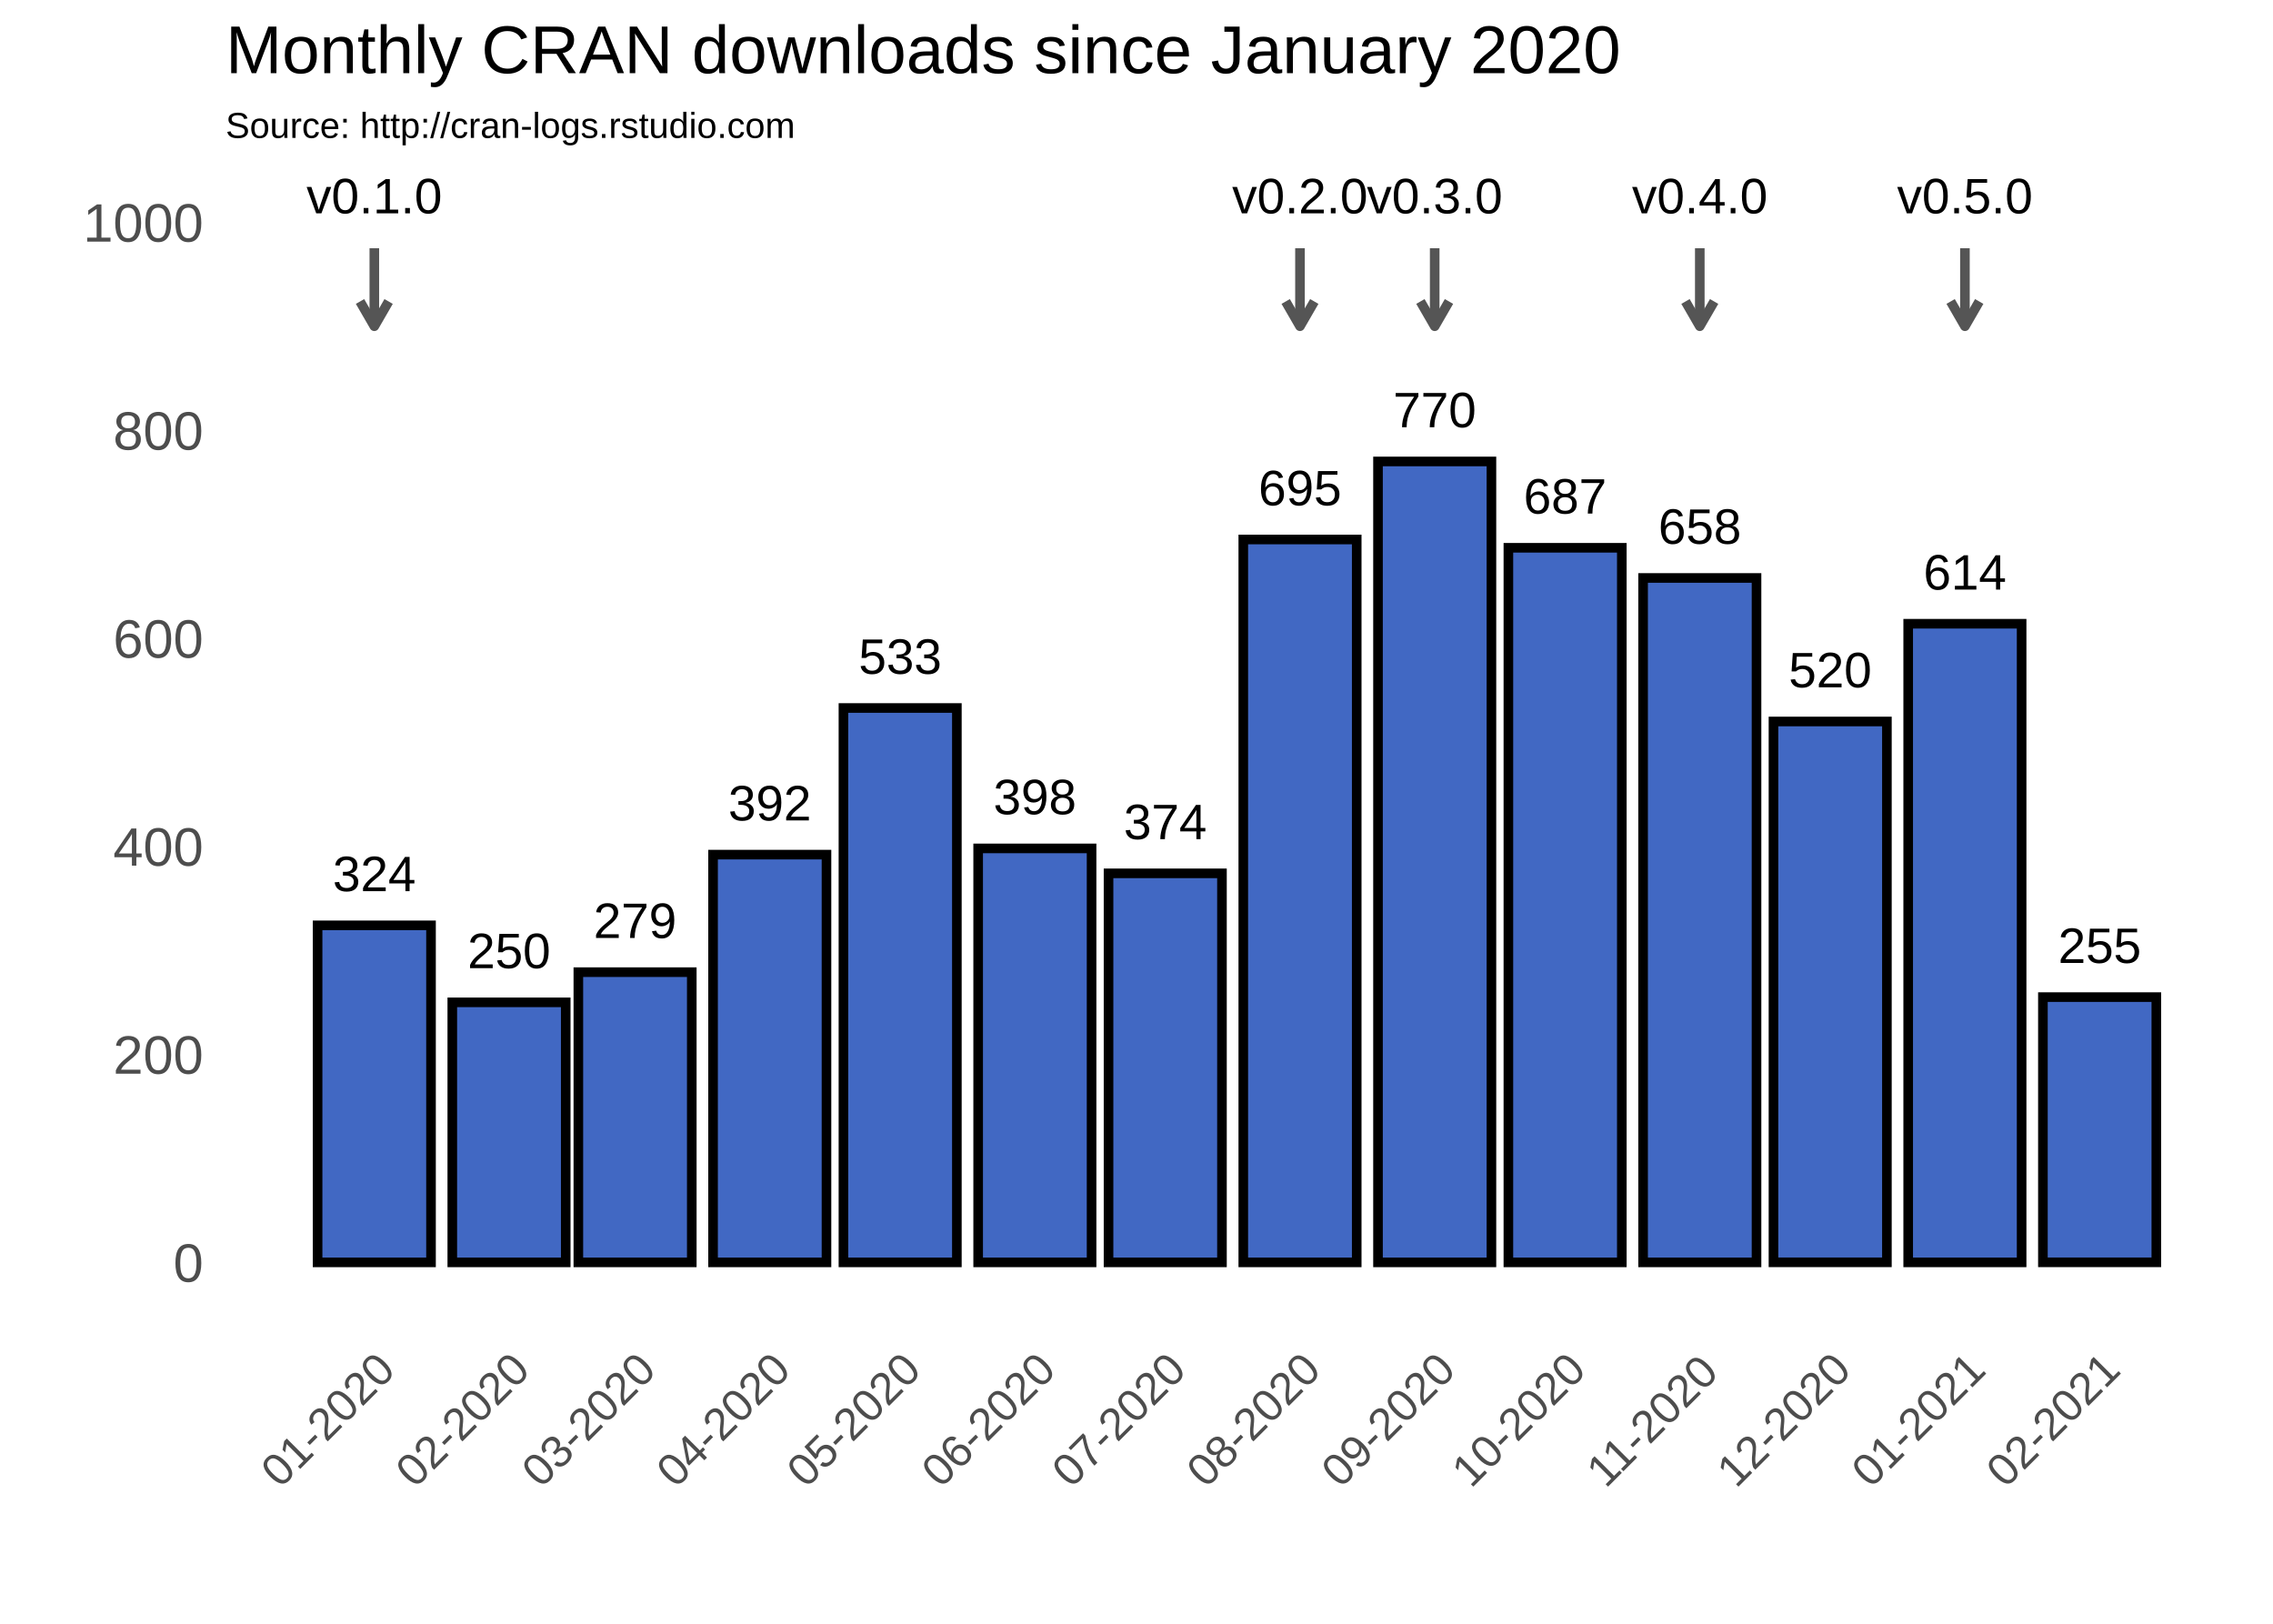
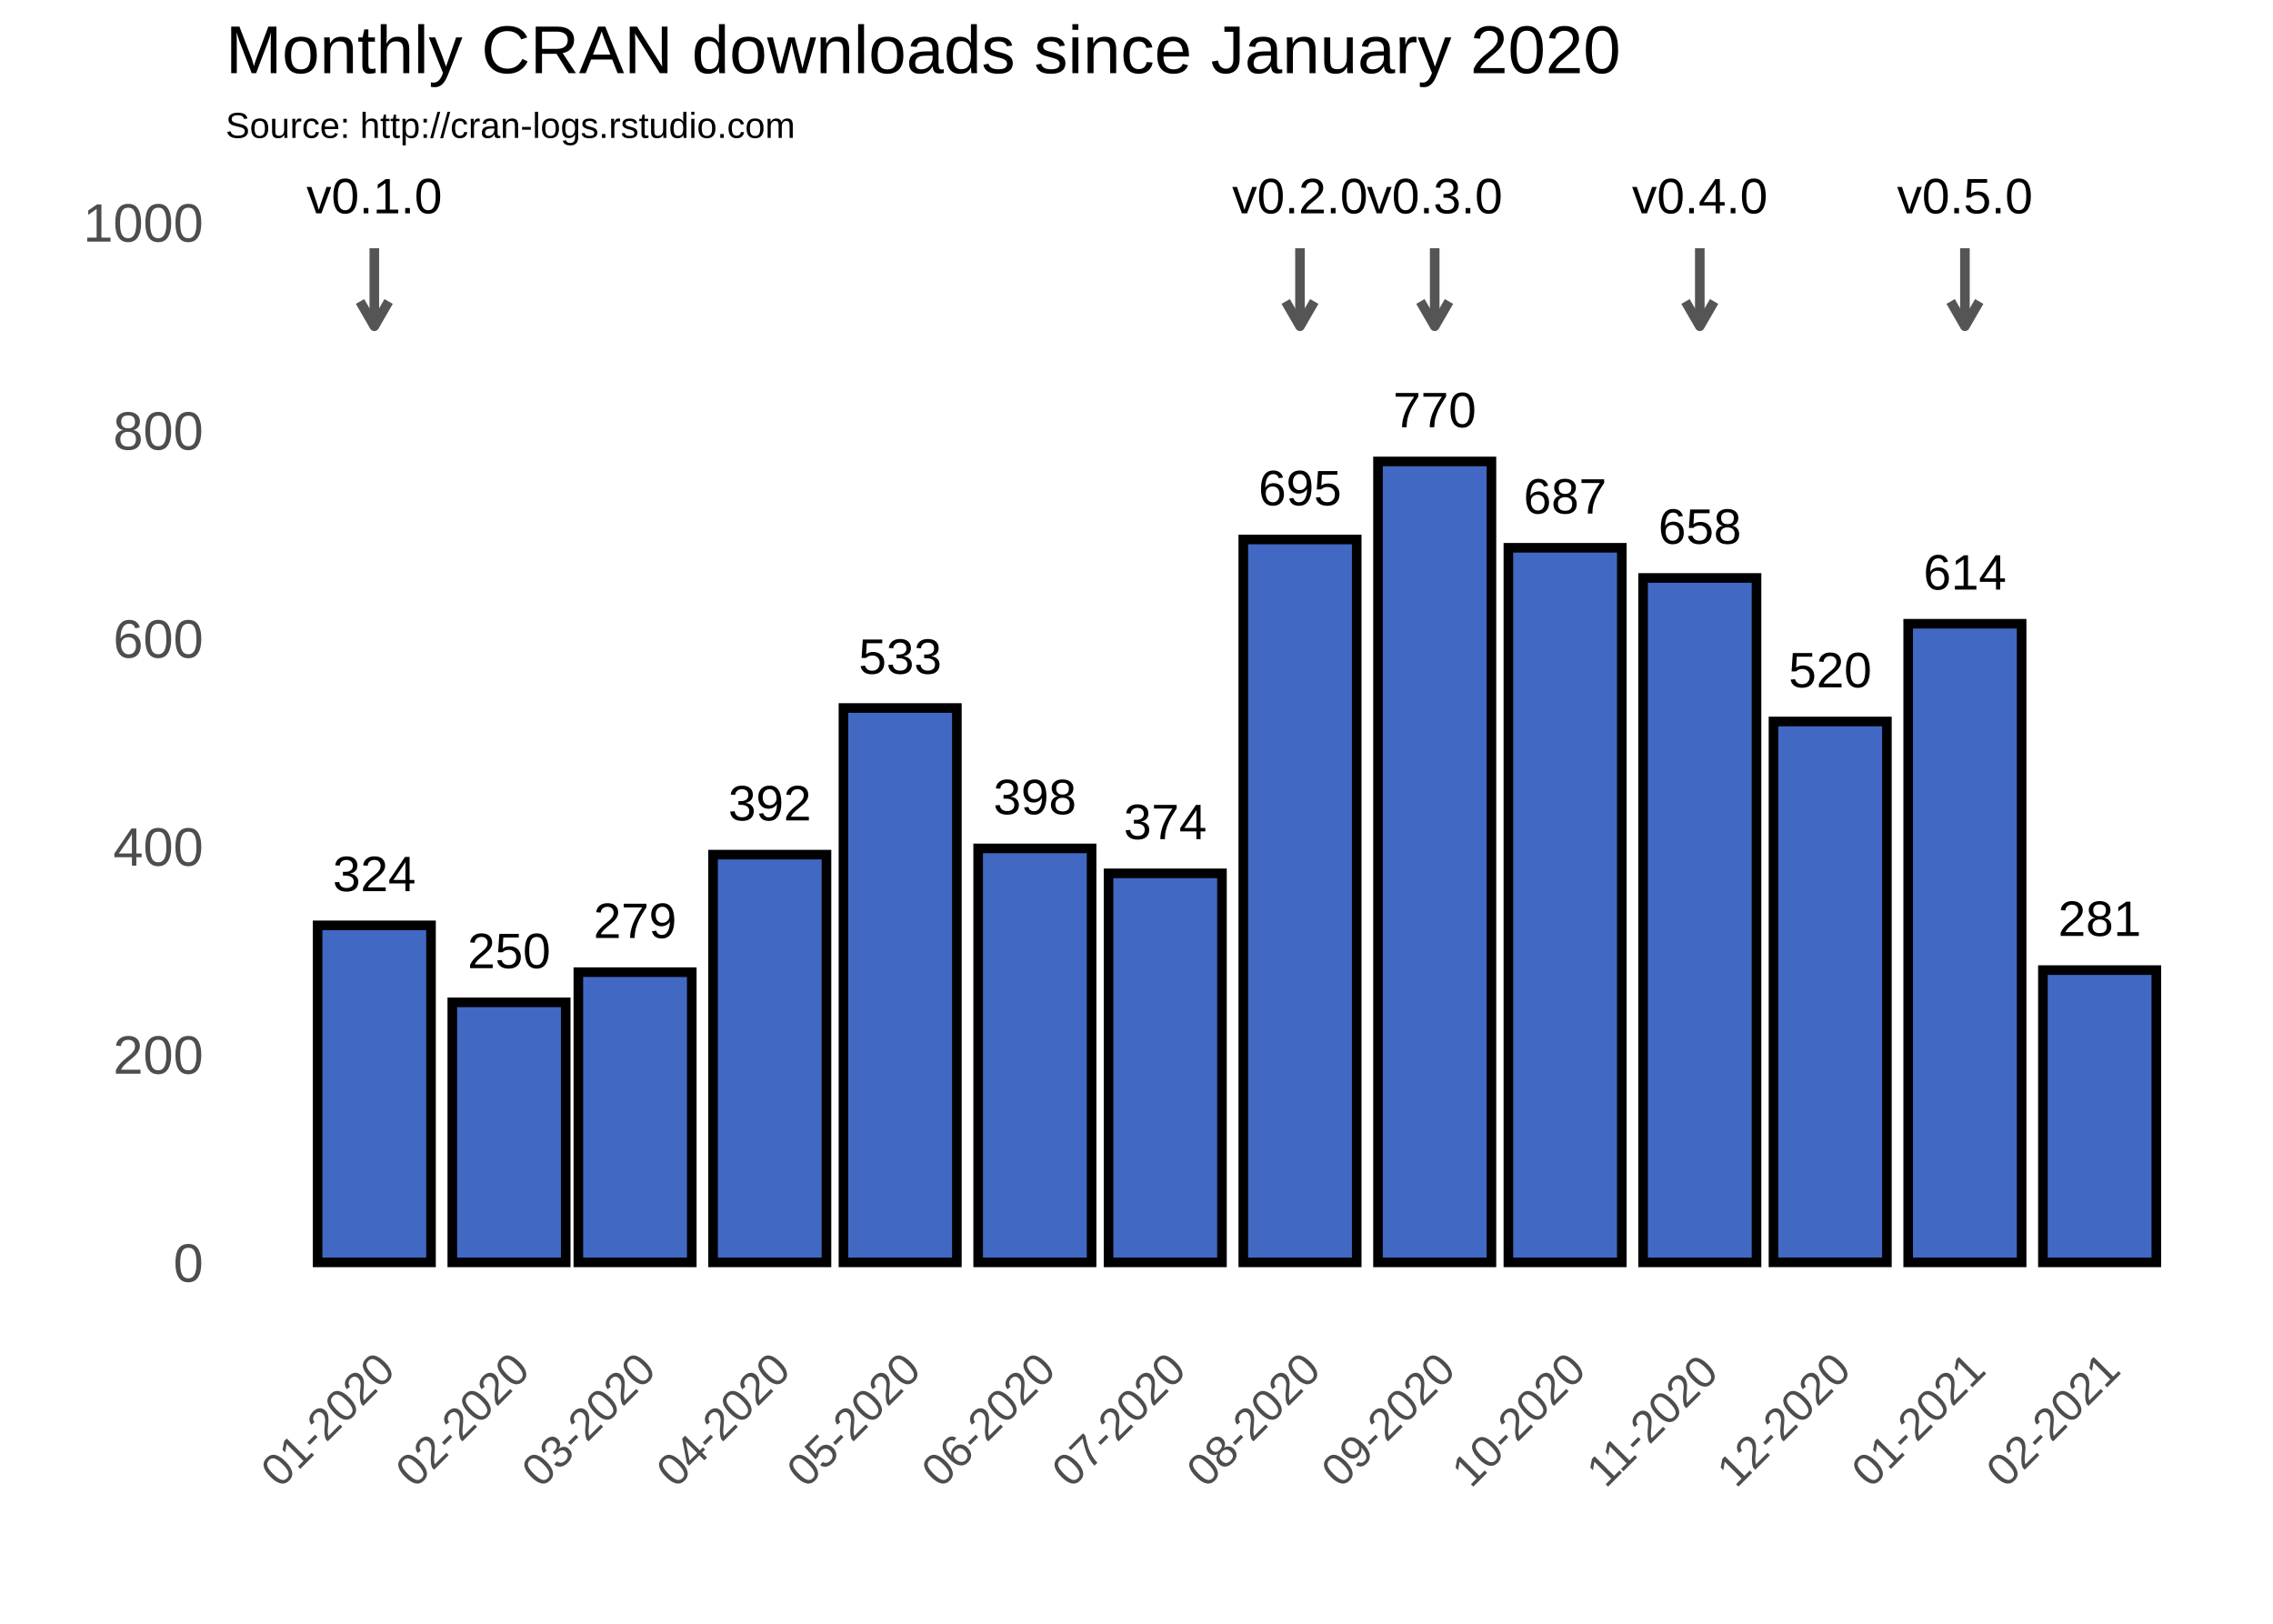
<svg xmlns="http://www.w3.org/2000/svg" viewBox="0 0 504.00 360.00">
  <defs>
    <style type="text/css">
    line, polyline, polygon, path, rect, circle {
      fill: none;
      stroke: #000000;
      stroke-linecap: round;
      stroke-linejoin: round;
      stroke-miterlimit: 10.00;
    }
  </style>
  </defs>
  <rect width="100%" height="100%" style="stroke: none; fill: #FFFFFF;" />
  <rect x="0.00" y="0" width="504.00" height="360.00" style="stroke-width: 1.07; stroke: #FFFFFF; fill: #FFFFFF;" />
  <defs>
    <clipPath id="cpNTAuMDN8NDk4LjUyfDI5MS40MXwzNy43NA==">
      <rect x="50.03" y="37.74" width="448.49" height="253.67" />
    </clipPath>
  </defs>
  <polyline points="50.03,256.82 498.52,256.82 " style="stroke-width: 0.53; stroke: #FFFFFF; stroke-linecap: butt;" clip-path="url(#cpNTAuMDN8NDk4LjUyfDI5MS40MXwzNy43NA==)" />
  <polyline points="50.03,210.70 498.52,210.70 " style="stroke-width: 0.53; stroke: #FFFFFF; stroke-linecap: butt;" clip-path="url(#cpNTAuMDN8NDk4LjUyfDI5MS40MXwzNy43NA==)" />
  <polyline points="50.03,164.58 498.52,164.58 " style="stroke-width: 0.53; stroke: #FFFFFF; stroke-linecap: butt;" clip-path="url(#cpNTAuMDN8NDk4LjUyfDI5MS40MXwzNy43NA==)" />
  <polyline points="50.03,118.45 498.52,118.45 " style="stroke-width: 0.53; stroke: #FFFFFF; stroke-linecap: butt;" clip-path="url(#cpNTAuMDN8NDk4LjUyfDI5MS40MXwzNy43NA==)" />
  <polyline points="50.03,72.33 498.52,72.33 " style="stroke-width: 0.53; stroke: #FFFFFF; stroke-linecap: butt;" clip-path="url(#cpNTAuMDN8NDk4LjUyfDI5MS40MXwzNy43NA==)" />
  <polyline points="53.12,291.41 53.12,37.74 " style="stroke-width: 0.53; stroke: #FFFFFF; stroke-linecap: butt;" clip-path="url(#cpNTAuMDN8NDk4LjUyfDI5MS40MXwzNy43NA==)" />
  <polyline points="68.06,291.41 68.06,37.74 " style="stroke-width: 0.53; stroke: #FFFFFF; stroke-linecap: butt;" clip-path="url(#cpNTAuMDN8NDk4LjUyfDI5MS40MXwzNy43NA==)" />
  <polyline points="97.93,291.41 97.93,37.74 " style="stroke-width: 0.53; stroke: #FFFFFF; stroke-linecap: butt;" clip-path="url(#cpNTAuMDN8NDk4LjUyfDI5MS40MXwzNy43NA==)" />
  <polyline points="126.84,291.41 126.84,37.74 " style="stroke-width: 0.53; stroke: #FFFFFF; stroke-linecap: butt;" clip-path="url(#cpNTAuMDN8NDk4LjUyfDI5MS40MXwzNy43NA==)" />
  <polyline points="155.75,291.41 155.75,37.74 " style="stroke-width: 0.53; stroke: #FFFFFF; stroke-linecap: butt;" clip-path="url(#cpNTAuMDN8NDk4LjUyfDI5MS40MXwzNy43NA==)" />
  <polyline points="185.14,291.41 185.14,37.74 " style="stroke-width: 0.53; stroke: #FFFFFF; stroke-linecap: butt;" clip-path="url(#cpNTAuMDN8NDk4LjUyfDI5MS40MXwzNy43NA==)" />
  <polyline points="214.53,291.41 214.53,37.74 " style="stroke-width: 0.53; stroke: #FFFFFF; stroke-linecap: butt;" clip-path="url(#cpNTAuMDN8NDk4LjUyfDI5MS40MXwzNy43NA==)" />
  <polyline points="243.92,291.41 243.92,37.74 " style="stroke-width: 0.53; stroke: #FFFFFF; stroke-linecap: butt;" clip-path="url(#cpNTAuMDN8NDk4LjUyfDI5MS40MXwzNy43NA==)" />
  <polyline points="273.31,291.41 273.31,37.74 " style="stroke-width: 0.53; stroke: #FFFFFF; stroke-linecap: butt;" clip-path="url(#cpNTAuMDN8NDk4LjUyfDI5MS40MXwzNy43NA==)" />
  <polyline points="303.19,291.41 303.19,37.74 " style="stroke-width: 0.53; stroke: #FFFFFF; stroke-linecap: butt;" clip-path="url(#cpNTAuMDN8NDk4LjUyfDI5MS40MXwzNy43NA==)" />
  <polyline points="332.58,291.41 332.58,37.74 " style="stroke-width: 0.53; stroke: #FFFFFF; stroke-linecap: butt;" clip-path="url(#cpNTAuMDN8NDk4LjUyfDI5MS40MXwzNy43NA==)" />
  <polyline points="361.97,291.41 361.97,37.74 " style="stroke-width: 0.53; stroke: #FFFFFF; stroke-linecap: butt;" clip-path="url(#cpNTAuMDN8NDk4LjUyfDI5MS40MXwzNy43NA==)" />
  <polyline points="391.36,291.41 391.36,37.74 " style="stroke-width: 0.53; stroke: #FFFFFF; stroke-linecap: butt;" clip-path="url(#cpNTAuMDN8NDk4LjUyfDI5MS40MXwzNy43NA==)" />
  <polyline points="420.75,291.41 420.75,37.74 " style="stroke-width: 0.53; stroke: #FFFFFF; stroke-linecap: butt;" clip-path="url(#cpNTAuMDN8NDk4LjUyfDI5MS40MXwzNy43NA==)" />
  <polyline points="450.62,291.41 450.62,37.74 " style="stroke-width: 0.53; stroke: #FFFFFF; stroke-linecap: butt;" clip-path="url(#cpNTAuMDN8NDk4LjUyfDI5MS40MXwzNy43NA==)" />
  <polyline points="480.50,291.41 480.50,37.74 " style="stroke-width: 0.53; stroke: #FFFFFF; stroke-linecap: butt;" clip-path="url(#cpNTAuMDN8NDk4LjUyfDI5MS40MXwzNy43NA==)" />
  <polyline points="495.43,291.41 495.43,37.74 " style="stroke-width: 0.53; stroke: #FFFFFF; stroke-linecap: butt;" clip-path="url(#cpNTAuMDN8NDk4LjUyfDI5MS40MXwzNy43NA==)" />
  <polyline points="50.03,279.88 498.52,279.88 " style="stroke-width: 1.07; stroke: #FFFFFF; stroke-linecap: butt;" clip-path="url(#cpNTAuMDN8NDk4LjUyfDI5MS40MXwzNy43NA==)" />
  <polyline points="50.03,233.76 498.52,233.76 " style="stroke-width: 1.07; stroke: #FFFFFF; stroke-linecap: butt;" clip-path="url(#cpNTAuMDN8NDk4LjUyfDI5MS40MXwzNy43NA==)" />
  <polyline points="50.03,187.64 498.52,187.64 " style="stroke-width: 1.07; stroke: #FFFFFF; stroke-linecap: butt;" clip-path="url(#cpNTAuMDN8NDk4LjUyfDI5MS40MXwzNy43NA==)" />
  <polyline points="50.03,141.51 498.52,141.51 " style="stroke-width: 1.07; stroke: #FFFFFF; stroke-linecap: butt;" clip-path="url(#cpNTAuMDN8NDk4LjUyfDI5MS40MXwzNy43NA==)" />
  <polyline points="50.03,95.39 498.52,95.39 " style="stroke-width: 1.07; stroke: #FFFFFF; stroke-linecap: butt;" clip-path="url(#cpNTAuMDN8NDk4LjUyfDI5MS40MXwzNy43NA==)" />
  <polyline points="50.03,49.27 498.52,49.27 " style="stroke-width: 1.07; stroke: #FFFFFF; stroke-linecap: butt;" clip-path="url(#cpNTAuMDN8NDk4LjUyfDI5MS40MXwzNy43NA==)" />
  <polyline points="83.00,291.41 83.00,37.74 " style="stroke-width: 1.07; stroke: #FFFFFF; stroke-linecap: butt;" clip-path="url(#cpNTAuMDN8NDk4LjUyfDI5MS40MXwzNy43NA==)" />
  <polyline points="112.87,291.41 112.87,37.74 " style="stroke-width: 1.07; stroke: #FFFFFF; stroke-linecap: butt;" clip-path="url(#cpNTAuMDN8NDk4LjUyfDI5MS40MXwzNy43NA==)" />
  <polyline points="140.81,291.41 140.81,37.74 " style="stroke-width: 1.07; stroke: #FFFFFF; stroke-linecap: butt;" clip-path="url(#cpNTAuMDN8NDk4LjUyfDI5MS40MXwzNy43NA==)" />
  <polyline points="170.69,291.41 170.69,37.74 " style="stroke-width: 1.07; stroke: #FFFFFF; stroke-linecap: butt;" clip-path="url(#cpNTAuMDN8NDk4LjUyfDI5MS40MXwzNy43NA==)" />
  <polyline points="199.60,291.41 199.60,37.74 " style="stroke-width: 1.07; stroke: #FFFFFF; stroke-linecap: butt;" clip-path="url(#cpNTAuMDN8NDk4LjUyfDI5MS40MXwzNy43NA==)" />
  <polyline points="229.47,291.41 229.47,37.74 " style="stroke-width: 1.07; stroke: #FFFFFF; stroke-linecap: butt;" clip-path="url(#cpNTAuMDN8NDk4LjUyfDI5MS40MXwzNy43NA==)" />
  <polyline points="258.38,291.41 258.38,37.74 " style="stroke-width: 1.07; stroke: #FFFFFF; stroke-linecap: butt;" clip-path="url(#cpNTAuMDN8NDk4LjUyfDI5MS40MXwzNy43NA==)" />
  <polyline points="288.25,291.41 288.25,37.74 " style="stroke-width: 1.07; stroke: #FFFFFF; stroke-linecap: butt;" clip-path="url(#cpNTAuMDN8NDk4LjUyfDI5MS40MXwzNy43NA==)" />
  <polyline points="318.12,291.41 318.12,37.74 " style="stroke-width: 1.07; stroke: #FFFFFF; stroke-linecap: butt;" clip-path="url(#cpNTAuMDN8NDk4LjUyfDI5MS40MXwzNy43NA==)" />
  <polyline points="347.03,291.41 347.03,37.74 " style="stroke-width: 1.07; stroke: #FFFFFF; stroke-linecap: butt;" clip-path="url(#cpNTAuMDN8NDk4LjUyfDI5MS40MXwzNy43NA==)" />
  <polyline points="376.90,291.41 376.90,37.74 " style="stroke-width: 1.07; stroke: #FFFFFF; stroke-linecap: butt;" clip-path="url(#cpNTAuMDN8NDk4LjUyfDI5MS40MXwzNy43NA==)" />
  <polyline points="405.81,291.41 405.81,37.74 " style="stroke-width: 1.07; stroke: #FFFFFF; stroke-linecap: butt;" clip-path="url(#cpNTAuMDN8NDk4LjUyfDI5MS40MXwzNy43NA==)" />
  <polyline points="435.69,291.41 435.69,37.74 " style="stroke-width: 1.07; stroke: #FFFFFF; stroke-linecap: butt;" clip-path="url(#cpNTAuMDN8NDk4LjUyfDI5MS40MXwzNy43NA==)" />
  <polyline points="465.56,291.41 465.56,37.74 " style="stroke-width: 1.07; stroke: #FFFFFF; stroke-linecap: butt;" clip-path="url(#cpNTAuMDN8NDk4LjUyfDI5MS40MXwzNy43NA==)" />
  <rect x="70.42" y="205.16" width="25.15" height="74.72" style="stroke-width: 2.13; stroke-linecap: square; stroke-linejoin: miter; fill: #4168C3;" clip-path="url(#cpNTAuMDN8NDk4LjUyfDI5MS40MXwzNy43NA==)" />
  <rect x="100.29" y="222.23" width="25.15" height="57.65" style="stroke-width: 2.13; stroke-linecap: square; stroke-linejoin: miter; fill: #4168C3;" clip-path="url(#cpNTAuMDN8NDk4LjUyfDI5MS40MXwzNy43NA==)" />
  <rect x="128.24" y="215.54" width="25.15" height="64.34" style="stroke-width: 2.13; stroke-linecap: square; stroke-linejoin: miter; fill: #4168C3;" clip-path="url(#cpNTAuMDN8NDk4LjUyfDI5MS40MXwzNy43NA==)" />
  <rect x="158.11" y="189.48" width="25.15" height="90.40" style="stroke-width: 2.13; stroke-linecap: square; stroke-linejoin: miter; fill: #4168C3;" clip-path="url(#cpNTAuMDN8NDk4LjUyfDI5MS40MXwzNy43NA==)" />
  <rect x="187.02" y="156.97" width="25.15" height="122.91" style="stroke-width: 2.13; stroke-linecap: square; stroke-linejoin: miter; fill: #4168C3;" clip-path="url(#cpNTAuMDN8NDk4LjUyfDI5MS40MXwzNy43NA==)" />
  <rect x="216.89" y="188.10" width="25.15" height="91.78" style="stroke-width: 2.13; stroke-linecap: square; stroke-linejoin: miter; fill: #4168C3;" clip-path="url(#cpNTAuMDN8NDk4LjUyfDI5MS40MXwzNy43NA==)" />
  <rect x="245.80" y="193.63" width="25.15" height="86.25" style="stroke-width: 2.13; stroke-linecap: square; stroke-linejoin: miter; fill: #4168C3;" clip-path="url(#cpNTAuMDN8NDk4LjUyfDI5MS40MXwzNy43NA==)" />
  <rect x="275.68" y="119.61" width="25.15" height="160.27" style="stroke-width: 2.13; stroke-linecap: square; stroke-linejoin: miter; fill: #4168C3;" clip-path="url(#cpNTAuMDN8NDk4LjUyfDI5MS40MXwzNy43NA==)" />
  <rect x="305.55" y="102.31" width="25.15" height="177.57" style="stroke-width: 2.13; stroke-linecap: square; stroke-linejoin: miter; fill: #4168C3;" clip-path="url(#cpNTAuMDN8NDk4LjUyfDI5MS40MXwzNy43NA==)" />
  <rect x="334.46" y="121.45" width="25.15" height="158.43" style="stroke-width: 2.13; stroke-linecap: square; stroke-linejoin: miter; fill: #4168C3;" clip-path="url(#cpNTAuMDN8NDk4LjUyfDI5MS40MXwzNy43NA==)" />
  <rect x="364.33" y="128.14" width="25.15" height="151.74" style="stroke-width: 2.13; stroke-linecap: square; stroke-linejoin: miter; fill: #4168C3;" clip-path="url(#cpNTAuMDN8NDk4LjUyfDI5MS40MXwzNy43NA==)" />
  <rect x="393.24" y="159.96" width="25.15" height="119.91" style="stroke-width: 2.13; stroke-linecap: square; stroke-linejoin: miter; fill: #4168C3;" clip-path="url(#cpNTAuMDN8NDk4LjUyfDI5MS40MXwzNy43NA==)" />
  <rect x="423.11" y="138.29" width="25.15" height="141.59" style="stroke-width: 2.13; stroke-linecap: square; stroke-linejoin: miter; fill: #4168C3;" clip-path="url(#cpNTAuMDN8NDk4LjUyfDI5MS40MXwzNy43NA==)" />
-   <rect x="452.98" y="221.07" width="25.15" height="58.80" style="stroke-width: 2.13; stroke-linecap: square; stroke-linejoin: miter; fill: #4168C3;" clip-path="url(#cpNTAuMDN8NDk4LjUyfDI5MS40MXwzNy43NA==)" />
+   <rect x="452.98" y="215.08" width="25.15" height="64.80" style="stroke-width: 2.13; stroke-linecap: square; stroke-linejoin: miter; fill: #4168C3;" clip-path="url(#cpNTAuMDN8NDk4LjUyfDI5MS40MXwzNy43NA==)" />
  <g clip-path="url(#cpNTAuMDN8NDk4LjUyfDI5MS40MXwzNy43NA==)">
    <text x="73.79" y="197.58" style="font-size: 11.04px; font-family: Arial;" textLength="18.42px" lengthAdjust="spacingAndGlyphs">324</text>
  </g>
  <g clip-path="url(#cpNTAuMDN8NDk4LjUyfDI5MS40MXwzNy43NA==)">
    <text x="103.66" y="214.65" style="font-size: 11.04px; font-family: Arial;" textLength="18.42px" lengthAdjust="spacingAndGlyphs">250</text>
  </g>
  <g clip-path="url(#cpNTAuMDN8NDk4LjUyfDI5MS40MXwzNy43NA==)">
    <text x="131.60" y="207.96" style="font-size: 11.04px; font-family: Arial;" textLength="18.42px" lengthAdjust="spacingAndGlyphs">279</text>
  </g>
  <g clip-path="url(#cpNTAuMDN8NDk4LjUyfDI5MS40MXwzNy43NA==)">
    <text x="161.48" y="181.90" style="font-size: 11.04px; font-family: Arial;" textLength="18.42px" lengthAdjust="spacingAndGlyphs">392</text>
  </g>
  <g clip-path="url(#cpNTAuMDN8NDk4LjUyfDI5MS40MXwzNy43NA==)">
    <text x="190.39" y="149.39" style="font-size: 11.04px; font-family: Arial;" textLength="18.42px" lengthAdjust="spacingAndGlyphs">533</text>
  </g>
  <g clip-path="url(#cpNTAuMDN8NDk4LjUyfDI5MS40MXwzNy43NA==)">
    <text x="220.26" y="180.52" style="font-size: 11.04px; font-family: Arial;" textLength="18.42px" lengthAdjust="spacingAndGlyphs">398</text>
  </g>
  <g clip-path="url(#cpNTAuMDN8NDk4LjUyfDI5MS40MXwzNy43NA==)">
    <text x="249.17" y="186.05" style="font-size: 11.04px; font-family: Arial;" textLength="18.42px" lengthAdjust="spacingAndGlyphs">374</text>
  </g>
  <g clip-path="url(#cpNTAuMDN8NDk4LjUyfDI5MS40MXwzNy43NA==)">
    <text x="279.04" y="112.03" style="font-size: 11.04px; font-family: Arial;" textLength="18.42px" lengthAdjust="spacingAndGlyphs">695</text>
  </g>
  <g clip-path="url(#cpNTAuMDN8NDk4LjUyfDI5MS40MXwzNy43NA==)">
    <text x="308.91" y="94.73" style="font-size: 11.04px; font-family: Arial;" textLength="18.42px" lengthAdjust="spacingAndGlyphs">770</text>
  </g>
  <g clip-path="url(#cpNTAuMDN8NDk4LjUyfDI5MS40MXwzNy43NA==)">
    <text x="337.82" y="113.87" style="font-size: 11.04px; font-family: Arial;" textLength="18.42px" lengthAdjust="spacingAndGlyphs">687</text>
  </g>
  <g clip-path="url(#cpNTAuMDN8NDk4LjUyfDI5MS40MXwzNy43NA==)">
    <text x="367.70" y="120.56" style="font-size: 11.04px; font-family: Arial;" textLength="18.42px" lengthAdjust="spacingAndGlyphs">658</text>
  </g>
  <g clip-path="url(#cpNTAuMDN8NDk4LjUyfDI5MS40MXwzNy43NA==)">
    <text x="396.60" y="152.38" style="font-size: 11.04px; font-family: Arial;" textLength="18.42px" lengthAdjust="spacingAndGlyphs">520</text>
  </g>
  <g clip-path="url(#cpNTAuMDN8NDk4LjUyfDI5MS40MXwzNy43NA==)">
    <text x="426.48" y="130.71" style="font-size: 11.04px; font-family: Arial;" textLength="18.42px" lengthAdjust="spacingAndGlyphs">614</text>
  </g>
  <g clip-path="url(#cpNTAuMDN8NDk4LjUyfDI5MS40MXwzNy43NA==)">
-     <text x="456.35" y="213.49" style="font-size: 11.04px; font-family: Arial;" textLength="18.42px" lengthAdjust="spacingAndGlyphs">255</text>
+     <text x="456.35" y="207.50" style="font-size: 11.04px; font-family: Arial;" textLength="18.42px" lengthAdjust="spacingAndGlyphs">281</text>
  </g>
  <line x1="83.00" y1="55.04" x2="83.00" y2="72.33" style="stroke-width: 2.13; stroke: #555555; stroke-linecap: butt;" clip-path="url(#cpNTAuMDN8NDk4LjUyfDI5MS40MXwzNy43NA==)" />
  <polyline points="79.83,66.84 83.00,72.33 86.17,66.84 " style="stroke-width: 2.13; stroke: #555555; stroke-linecap: butt;" clip-path="url(#cpNTAuMDN8NDk4LjUyfDI5MS40MXwzNy43NA==)" />
  <line x1="288.25" y1="55.04" x2="288.25" y2="72.33" style="stroke-width: 2.13; stroke: #555555; stroke-linecap: butt;" clip-path="url(#cpNTAuMDN8NDk4LjUyfDI5MS40MXwzNy43NA==)" />
  <polyline points="285.08,66.84 288.25,72.33 291.42,66.84 " style="stroke-width: 2.13; stroke: #555555; stroke-linecap: butt;" clip-path="url(#cpNTAuMDN8NDk4LjUyfDI5MS40MXwzNy43NA==)" />
  <line x1="318.12" y1="55.04" x2="318.12" y2="72.33" style="stroke-width: 2.13; stroke: #555555; stroke-linecap: butt;" clip-path="url(#cpNTAuMDN8NDk4LjUyfDI5MS40MXwzNy43NA==)" />
  <polyline points="314.95,66.84 318.12,72.33 321.29,66.84 " style="stroke-width: 2.13; stroke: #555555; stroke-linecap: butt;" clip-path="url(#cpNTAuMDN8NDk4LjUyfDI5MS40MXwzNy43NA==)" />
  <line x1="376.90" y1="55.04" x2="376.90" y2="72.33" style="stroke-width: 2.13; stroke: #555555; stroke-linecap: butt;" clip-path="url(#cpNTAuMDN8NDk4LjUyfDI5MS40MXwzNy43NA==)" />
  <polyline points="373.73,66.84 376.90,72.33 380.08,66.84 " style="stroke-width: 2.13; stroke: #555555; stroke-linecap: butt;" clip-path="url(#cpNTAuMDN8NDk4LjUyfDI5MS40MXwzNy43NA==)" />
  <line x1="435.69" y1="55.04" x2="435.69" y2="72.33" style="stroke-width: 2.13; stroke: #555555; stroke-linecap: butt;" clip-path="url(#cpNTAuMDN8NDk4LjUyfDI5MS40MXwzNy43NA==)" />
  <polyline points="432.52,66.84 435.69,72.33 438.86,66.84 " style="stroke-width: 2.13; stroke: #555555; stroke-linecap: butt;" clip-path="url(#cpNTAuMDN8NDk4LjUyfDI5MS40MXwzNy43NA==)" />
  <g clip-path="url(#cpNTAuMDN8NDk4LjUyfDI5MS40MXwzNy43NA==)">
    <text x="67.96" y="47.30" style="font-size: 11.04px; font-family: Arial;" textLength="30.07px" lengthAdjust="spacingAndGlyphs">v0.1.0</text>
  </g>
  <g clip-path="url(#cpNTAuMDN8NDk4LjUyfDI5MS40MXwzNy43NA==)">
    <text x="273.21" y="47.30" style="font-size: 11.04px; font-family: Arial;" textLength="30.07px" lengthAdjust="spacingAndGlyphs">v0.2.0</text>
  </g>
  <g clip-path="url(#cpNTAuMDN8NDk4LjUyfDI5MS40MXwzNy43NA==)">
    <text x="303.09" y="47.30" style="font-size: 11.04px; font-family: Arial;" textLength="30.07px" lengthAdjust="spacingAndGlyphs">v0.3.0</text>
  </g>
  <g clip-path="url(#cpNTAuMDN8NDk4LjUyfDI5MS40MXwzNy43NA==)">
    <text x="361.87" y="47.30" style="font-size: 11.04px; font-family: Arial;" textLength="30.07px" lengthAdjust="spacingAndGlyphs">v0.4.0</text>
  </g>
  <g clip-path="url(#cpNTAuMDN8NDk4LjUyfDI5MS40MXwzNy43NA==)">
    <text x="420.65" y="47.30" style="font-size: 11.04px; font-family: Arial;" textLength="30.07px" lengthAdjust="spacingAndGlyphs">v0.5.0</text>
  </g>
  <defs>
    <clipPath id="cpMC4wMHw1MDQuMDB8MzYwLjAwfDAuMDA=">
      <rect x="0.00" y="0.00" width="504.00" height="360.00" />
    </clipPath>
  </defs>
  <g clip-path="url(#cpMC4wMHw1MDQuMDB8MzYwLjAwfDAuMDA=)">
    <text x="38.43" y="284.17" style="font-size: 12.00px; fill: #4D4D4D; font-family: Arial;" textLength="6.67px" lengthAdjust="spacingAndGlyphs">0</text>
  </g>
  <g clip-path="url(#cpMC4wMHw1MDQuMDB8MzYwLjAwfDAuMDA=)">
    <text x="25.08" y="238.05" style="font-size: 12.00px; fill: #4D4D4D; font-family: Arial;" textLength="20.02px" lengthAdjust="spacingAndGlyphs">200</text>
  </g>
  <g clip-path="url(#cpMC4wMHw1MDQuMDB8MzYwLjAwfDAuMDA=)">
    <text x="25.08" y="191.93" style="font-size: 12.00px; fill: #4D4D4D; font-family: Arial;" textLength="20.02px" lengthAdjust="spacingAndGlyphs">400</text>
  </g>
  <g clip-path="url(#cpMC4wMHw1MDQuMDB8MzYwLjAwfDAuMDA=)">
    <text x="25.08" y="145.81" style="font-size: 12.00px; fill: #4D4D4D; font-family: Arial;" textLength="20.02px" lengthAdjust="spacingAndGlyphs">600</text>
  </g>
  <g clip-path="url(#cpMC4wMHw1MDQuMDB8MzYwLjAwfDAuMDA=)">
    <text x="25.08" y="99.69" style="font-size: 12.00px; fill: #4D4D4D; font-family: Arial;" textLength="20.02px" lengthAdjust="spacingAndGlyphs">800</text>
  </g>
  <g clip-path="url(#cpMC4wMHw1MDQuMDB8MzYwLjAwfDAuMDA=)">
    <text x="18.41" y="53.57" style="font-size: 12.00px; fill: #4D4D4D; font-family: Arial;" textLength="26.70px" lengthAdjust="spacingAndGlyphs">1000</text>
  </g>
  <g clip-path="url(#cpMC4wMHw1MDQuMDB8MzYwLjAwfDAuMDA=)">
    <text transform="translate(62.11,330.14) rotate(-45)" style="font-size: 10.00px; fill: #4D4D4D; font-family: Arial;" textLength="36.70px" lengthAdjust="spacingAndGlyphs">01-2020</text>
  </g>
  <g clip-path="url(#cpMC4wMHw1MDQuMDB8MzYwLjAwfDAuMDA=)">
    <text transform="translate(91.98,330.14) rotate(-45)" style="font-size: 10.00px; fill: #4D4D4D; font-family: Arial;" textLength="36.70px" lengthAdjust="spacingAndGlyphs">02-2020</text>
  </g>
  <g clip-path="url(#cpMC4wMHw1MDQuMDB8MzYwLjAwfDAuMDA=)">
    <text transform="translate(119.93,330.14) rotate(-45)" style="font-size: 10.00px; fill: #4D4D4D; font-family: Arial;" textLength="36.70px" lengthAdjust="spacingAndGlyphs">03-2020</text>
  </g>
  <g clip-path="url(#cpMC4wMHw1MDQuMDB8MzYwLjAwfDAuMDA=)">
    <text transform="translate(149.80,330.14) rotate(-45)" style="font-size: 10.00px; fill: #4D4D4D; font-family: Arial;" textLength="36.70px" lengthAdjust="spacingAndGlyphs">04-2020</text>
  </g>
  <g clip-path="url(#cpMC4wMHw1MDQuMDB8MzYwLjAwfDAuMDA=)">
    <text transform="translate(178.71,330.14) rotate(-45)" style="font-size: 10.00px; fill: #4D4D4D; font-family: Arial;" textLength="36.70px" lengthAdjust="spacingAndGlyphs">05-2020</text>
  </g>
  <g clip-path="url(#cpMC4wMHw1MDQuMDB8MzYwLjAwfDAuMDA=)">
    <text transform="translate(208.58,330.14) rotate(-45)" style="font-size: 10.00px; fill: #4D4D4D; font-family: Arial;" textLength="36.70px" lengthAdjust="spacingAndGlyphs">06-2020</text>
  </g>
  <g clip-path="url(#cpMC4wMHw1MDQuMDB8MzYwLjAwfDAuMDA=)">
    <text transform="translate(237.49,330.14) rotate(-45)" style="font-size: 10.00px; fill: #4D4D4D; font-family: Arial;" textLength="36.70px" lengthAdjust="spacingAndGlyphs">07-2020</text>
  </g>
  <g clip-path="url(#cpMC4wMHw1MDQuMDB8MzYwLjAwfDAuMDA=)">
    <text transform="translate(267.36,330.14) rotate(-45)" style="font-size: 10.00px; fill: #4D4D4D; font-family: Arial;" textLength="36.70px" lengthAdjust="spacingAndGlyphs">08-2020</text>
  </g>
  <g clip-path="url(#cpMC4wMHw1MDQuMDB8MzYwLjAwfDAuMDA=)">
    <text transform="translate(297.23,330.14) rotate(-45)" style="font-size: 10.00px; fill: #4D4D4D; font-family: Arial;" textLength="36.70px" lengthAdjust="spacingAndGlyphs">09-2020</text>
  </g>
  <g clip-path="url(#cpMC4wMHw1MDQuMDB8MzYwLjAwfDAuMDA=)">
    <text transform="translate(326.14,330.14) rotate(-45)" style="font-size: 10.00px; fill: #4D4D4D; font-family: Arial;" textLength="36.70px" lengthAdjust="spacingAndGlyphs">10-2020</text>
  </g>
  <g clip-path="url(#cpMC4wMHw1MDQuMDB8MzYwLjAwfDAuMDA=)">
    <text transform="translate(356.02,330.14) rotate(-45)" style="font-size: 10.00px; fill: #4D4D4D; font-family: Arial;" textLength="36.70px" lengthAdjust="spacingAndGlyphs">11-2020</text>
  </g>
  <g clip-path="url(#cpMC4wMHw1MDQuMDB8MzYwLjAwfDAuMDA=)">
    <text transform="translate(384.93,330.14) rotate(-45)" style="font-size: 10.00px; fill: #4D4D4D; font-family: Arial;" textLength="36.70px" lengthAdjust="spacingAndGlyphs">12-2020</text>
  </g>
  <g clip-path="url(#cpMC4wMHw1MDQuMDB8MzYwLjAwfDAuMDA=)">
    <text transform="translate(414.80,330.14) rotate(-45)" style="font-size: 10.00px; fill: #4D4D4D; font-family: Arial;" textLength="36.70px" lengthAdjust="spacingAndGlyphs">01-2021</text>
  </g>
  <g clip-path="url(#cpMC4wMHw1MDQuMDB8MzYwLjAwfDAuMDA=)">
    <text transform="translate(444.67,330.14) rotate(-45)" style="font-size: 10.00px; fill: #4D4D4D; font-family: Arial;" textLength="36.70px" lengthAdjust="spacingAndGlyphs">02-2021</text>
  </g>
  <g clip-path="url(#cpMC4wMHw1MDQuMDB8MzYwLjAwfDAuMDA=)">
    <text x="50.03" y="30.58" style="font-size: 8.00px; font-family: Arial;" textLength="126.28px" lengthAdjust="spacingAndGlyphs">Source: http://cran-logs.rstudio.com</text>
  </g>
  <g clip-path="url(#cpMC4wMHw1MDQuMDB8MzYwLjAwfDAuMDA=)">
    <text x="50.03" y="16.22" style="font-size: 15.00px; font-family: Arial;" textLength="309.33px" lengthAdjust="spacingAndGlyphs">Monthly CRAN downloads since January 2020</text>
  </g>
</svg>
